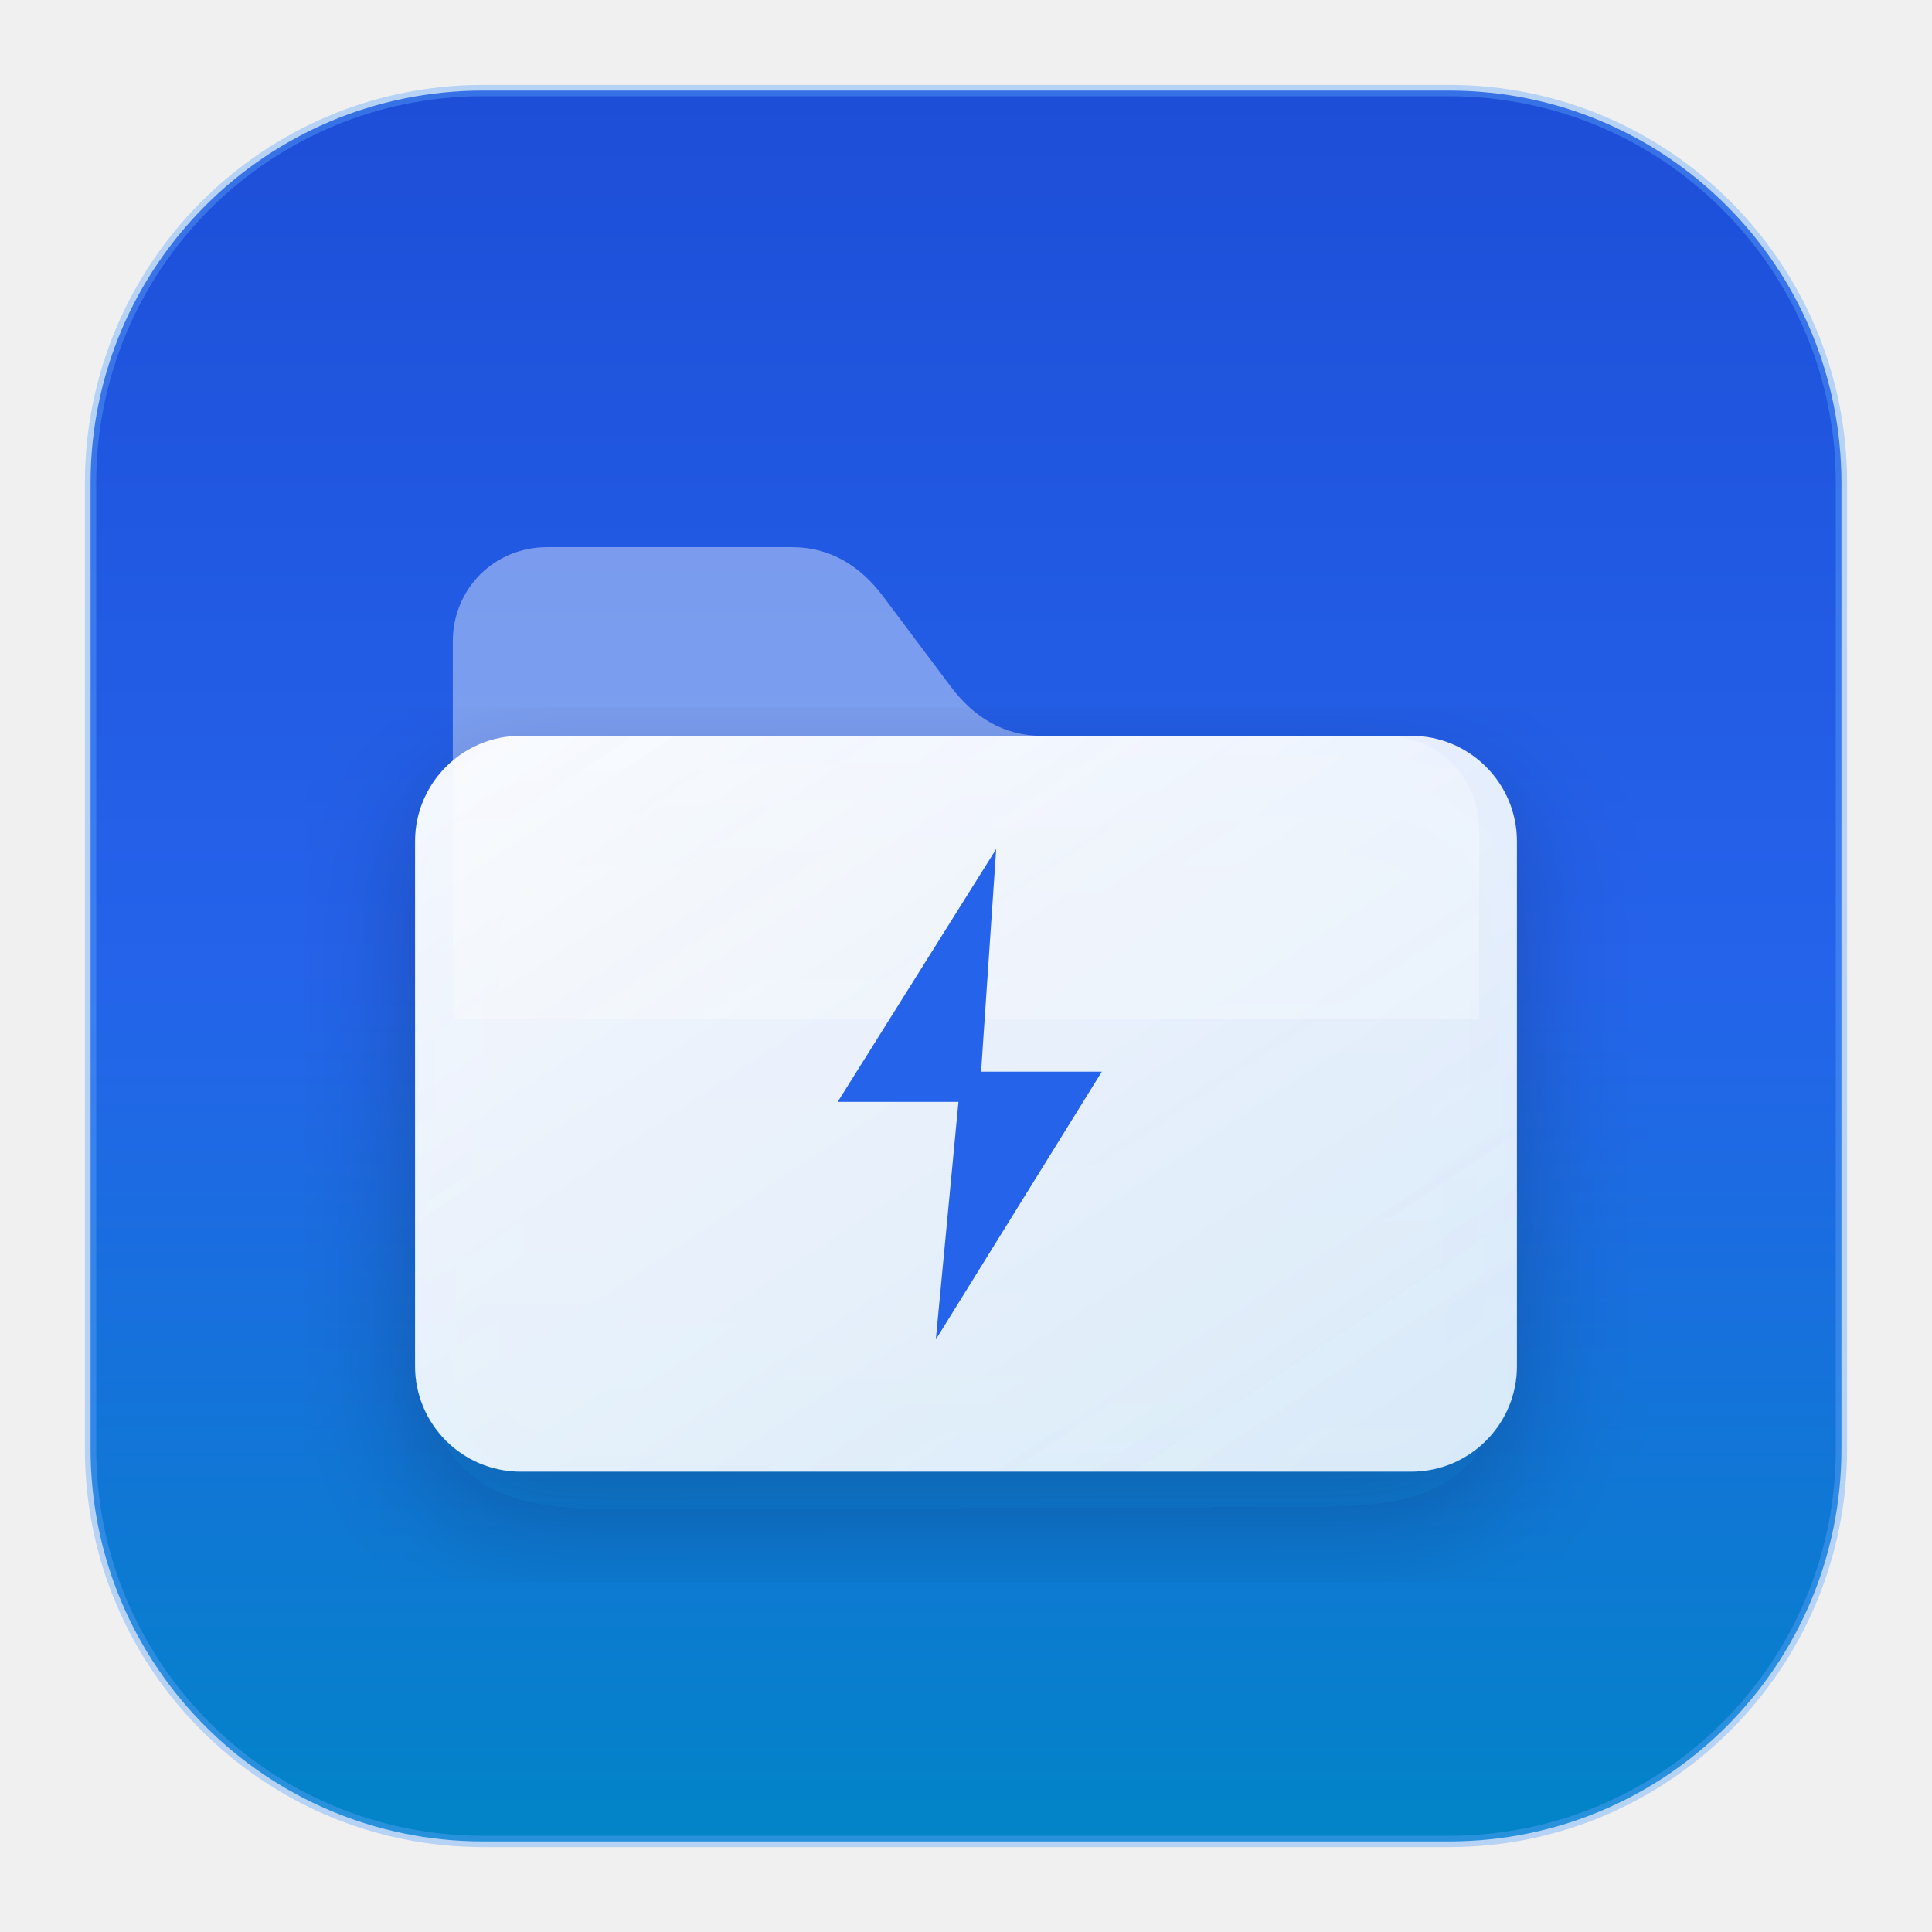
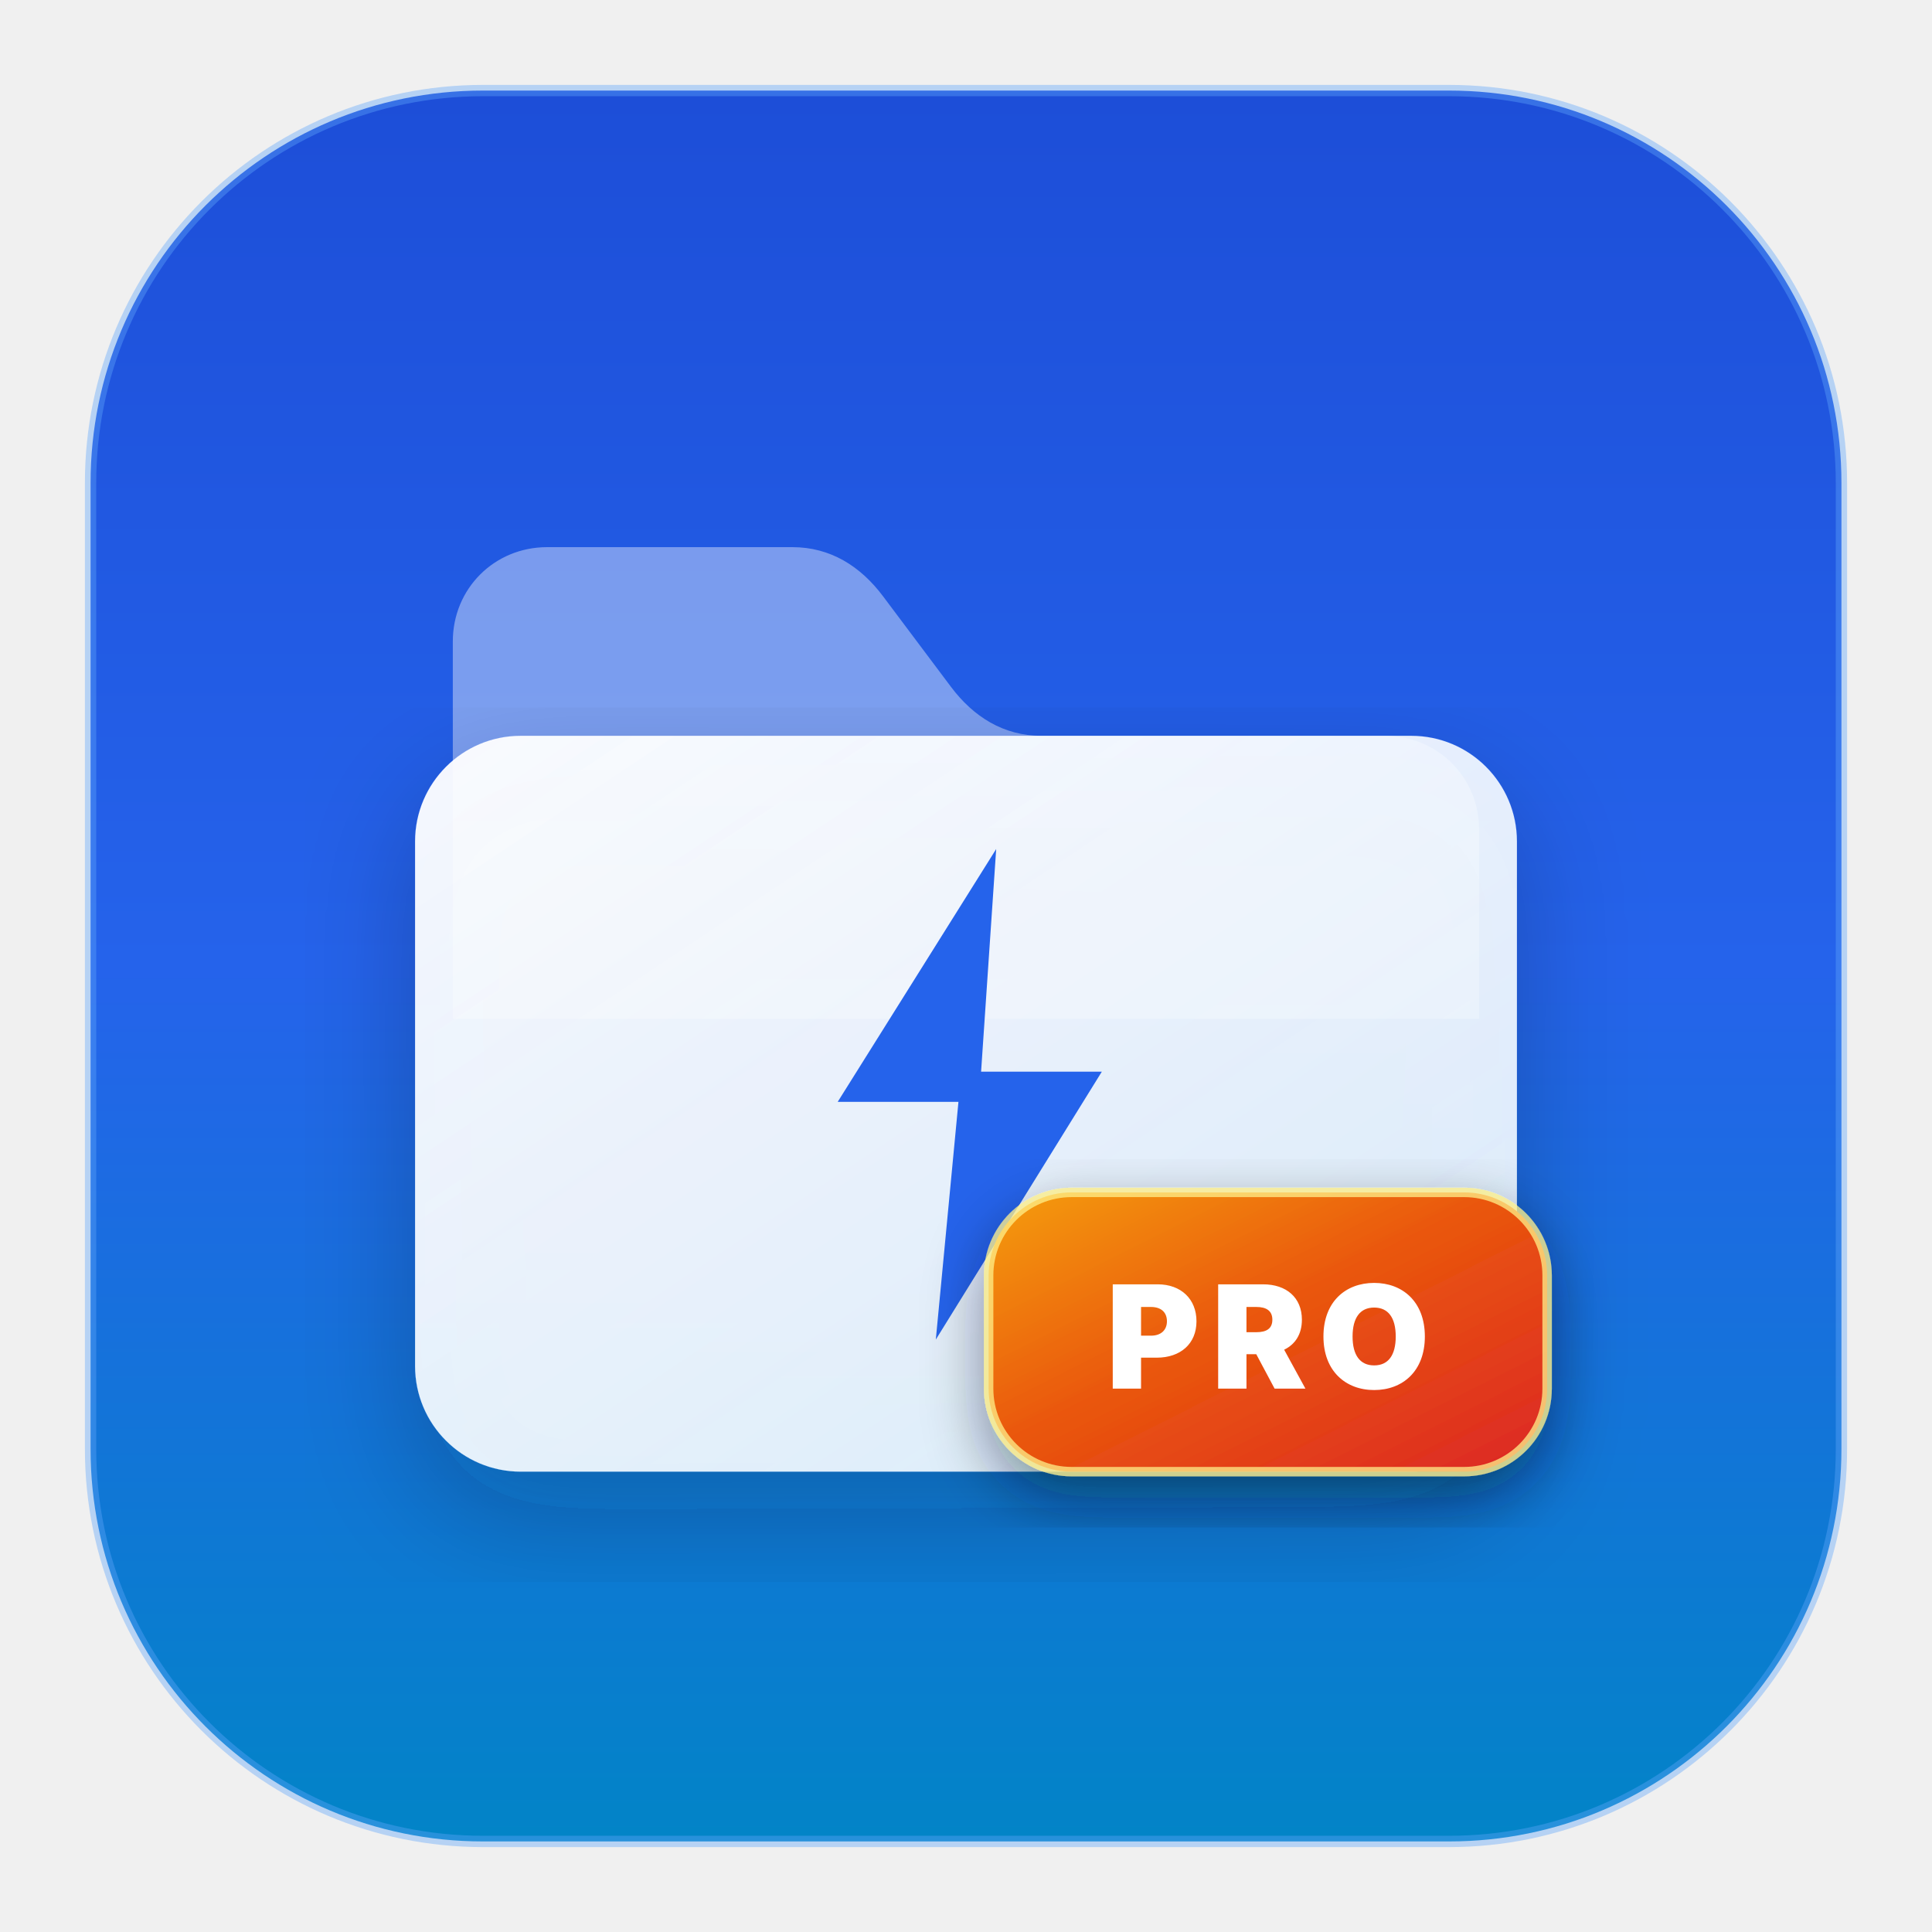
<svg xmlns="http://www.w3.org/2000/svg" viewBox="0 0 512 512" fill="none">
  <defs>
    <linearGradient id="bg-grad" x1="0%" y1="0%" x2="0%" y2="100%">
      <stop offset="0%" stop-color="#1d4ed8" />
      <stop offset="50%" stop-color="#2563eb" />
      <stop offset="100%" stop-color="#0284c7" />
    </linearGradient>
    <linearGradient id="folder-front" x1="0%" y1="0%" x2="100%" y2="100%">
      <stop offset="0%" stop-color="#ffffff" stop-opacity="0.95" />
      <stop offset="100%" stop-color="#f0f9ff" stop-opacity="0.88" />
    </linearGradient>
+     <linearGradient id="pro-badge-grad" x1="0%" y1="0%" x2="100%" y2="100%">
+       <stop offset="0%" stop-color="#f59e0b" />
+       <stop offset="45%" stop-color="#ea580c" />
+       <stop offset="100%" stop-color="#dc2626" />
+     </linearGradient>
    <filter id="shadow" x="-10%" y="-10%" width="125%" height="125%">
      <feDropShadow dx="0" dy="12" stdDeviation="16" flood-color="#0f172a" flood-opacity="0.25" />
+     </filter>
+     <filter id="pro-shadow" x="-20%" y="-20%" width="140%" height="140%">
+       <feDropShadow dx="0" dy="6" stdDeviation="8" flood-color="#0f172a" flood-opacity="0.45" />
    </filter>
  </defs>
  <rect x="24" y="24" width="464" height="464" rx="104" fill="url(#bg-grad)" />
  <rect x="24" y="24" width="464" height="464" rx="104" stroke="#60a5fa" stroke-width="3" stroke-opacity="0.4" fill="none" />
  <path d="M 120 170 C 120 156 131 145 145 145 L 210 145 C 220 145 228 150 234 158 L 252 182 C 258 190 266 195 276 195 L 367 195 C 381 195 392 206 392 220 L 392 270 L 120 270 Z" fill="#ffffff" fill-opacity="0.4" />
  <rect x="110" y="195" width="292" height="195" rx="28" fill="url(#folder-front)" filter="url(#shadow)" />
  <path d="M 264 225 L 222 292 L 254 292 L 248 355 L 292 284 L 260 284 Z" fill="#2563eb" />
+   <g filter="url(#pro-shadow)">
+     <rect x="262" y="316" width="148" height="74" rx="22" fill="url(#pro-badge-grad)" />
+     <rect x="262" y="316" width="148" height="74" rx="22" stroke="#fef08a" stroke-width="2.5" stroke-opacity="0.75" fill="none" />
+     <text x="336" y="368" font-family="'Arial Black', Impact, -apple-system, sans-serif" font-size="38" font-weight="900" letter-spacing="3" fill="#ffffff" text-anchor="middle">PRO</text>
+   </g>
</svg>
